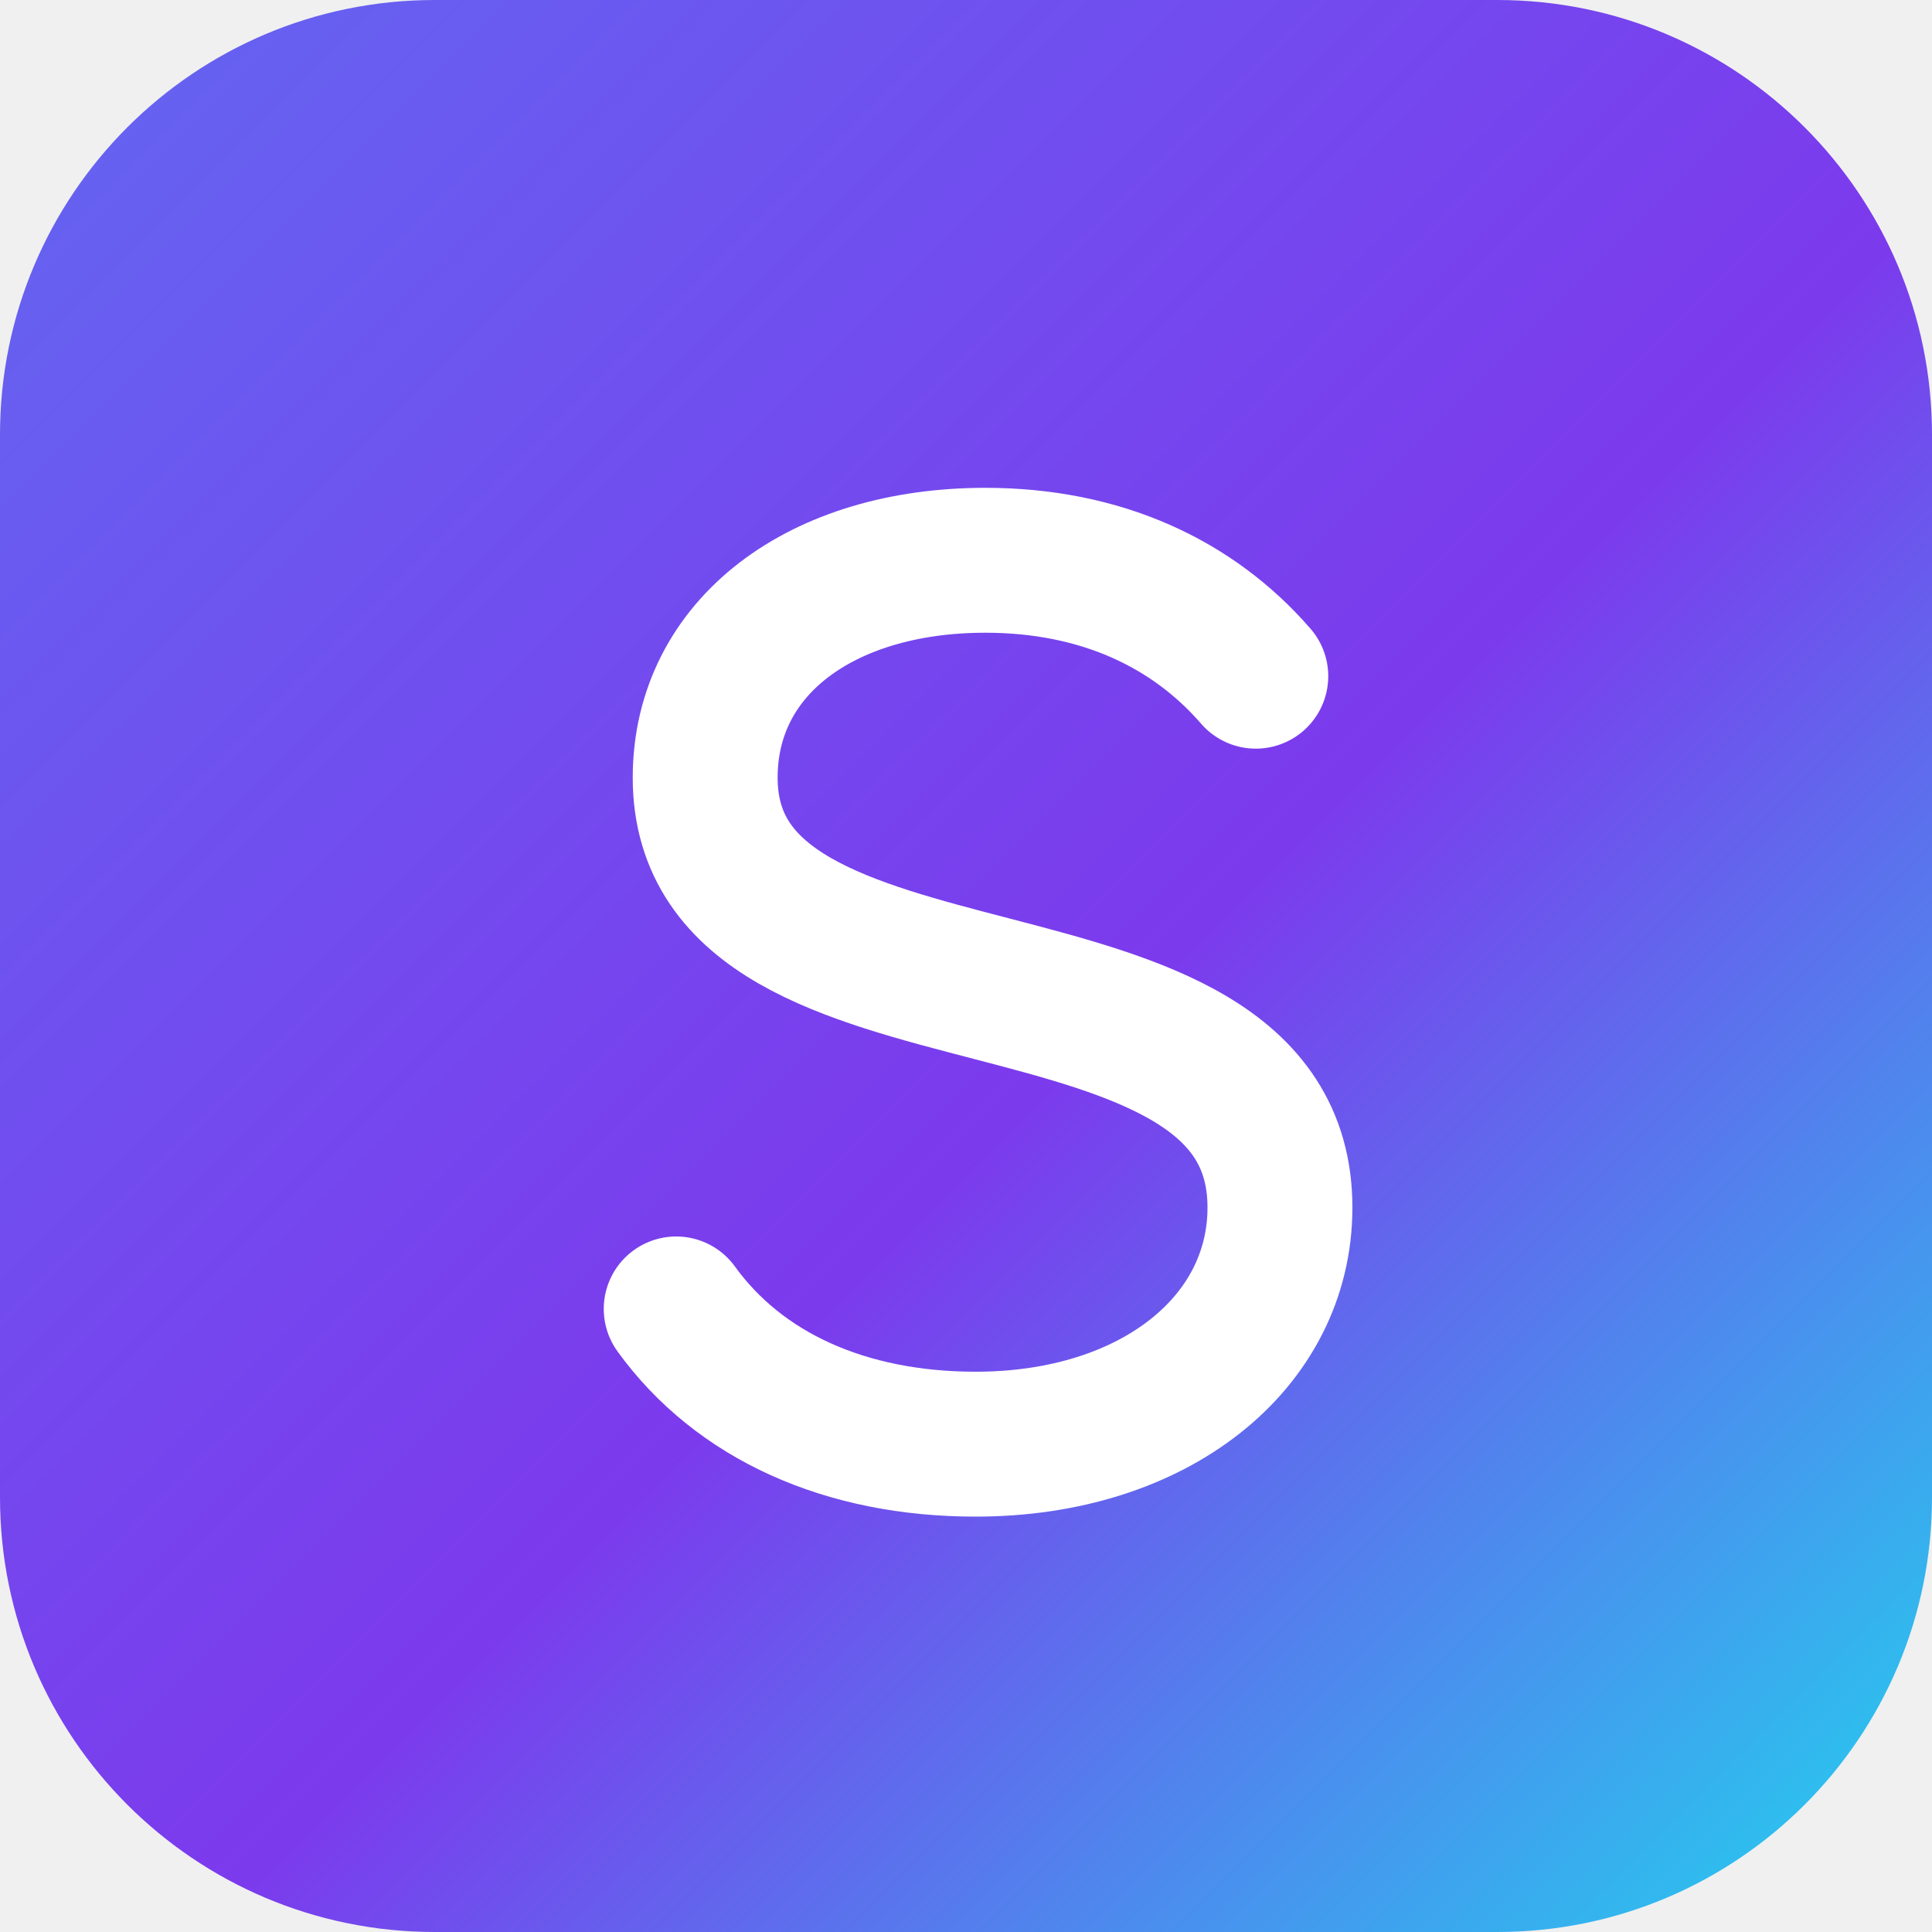
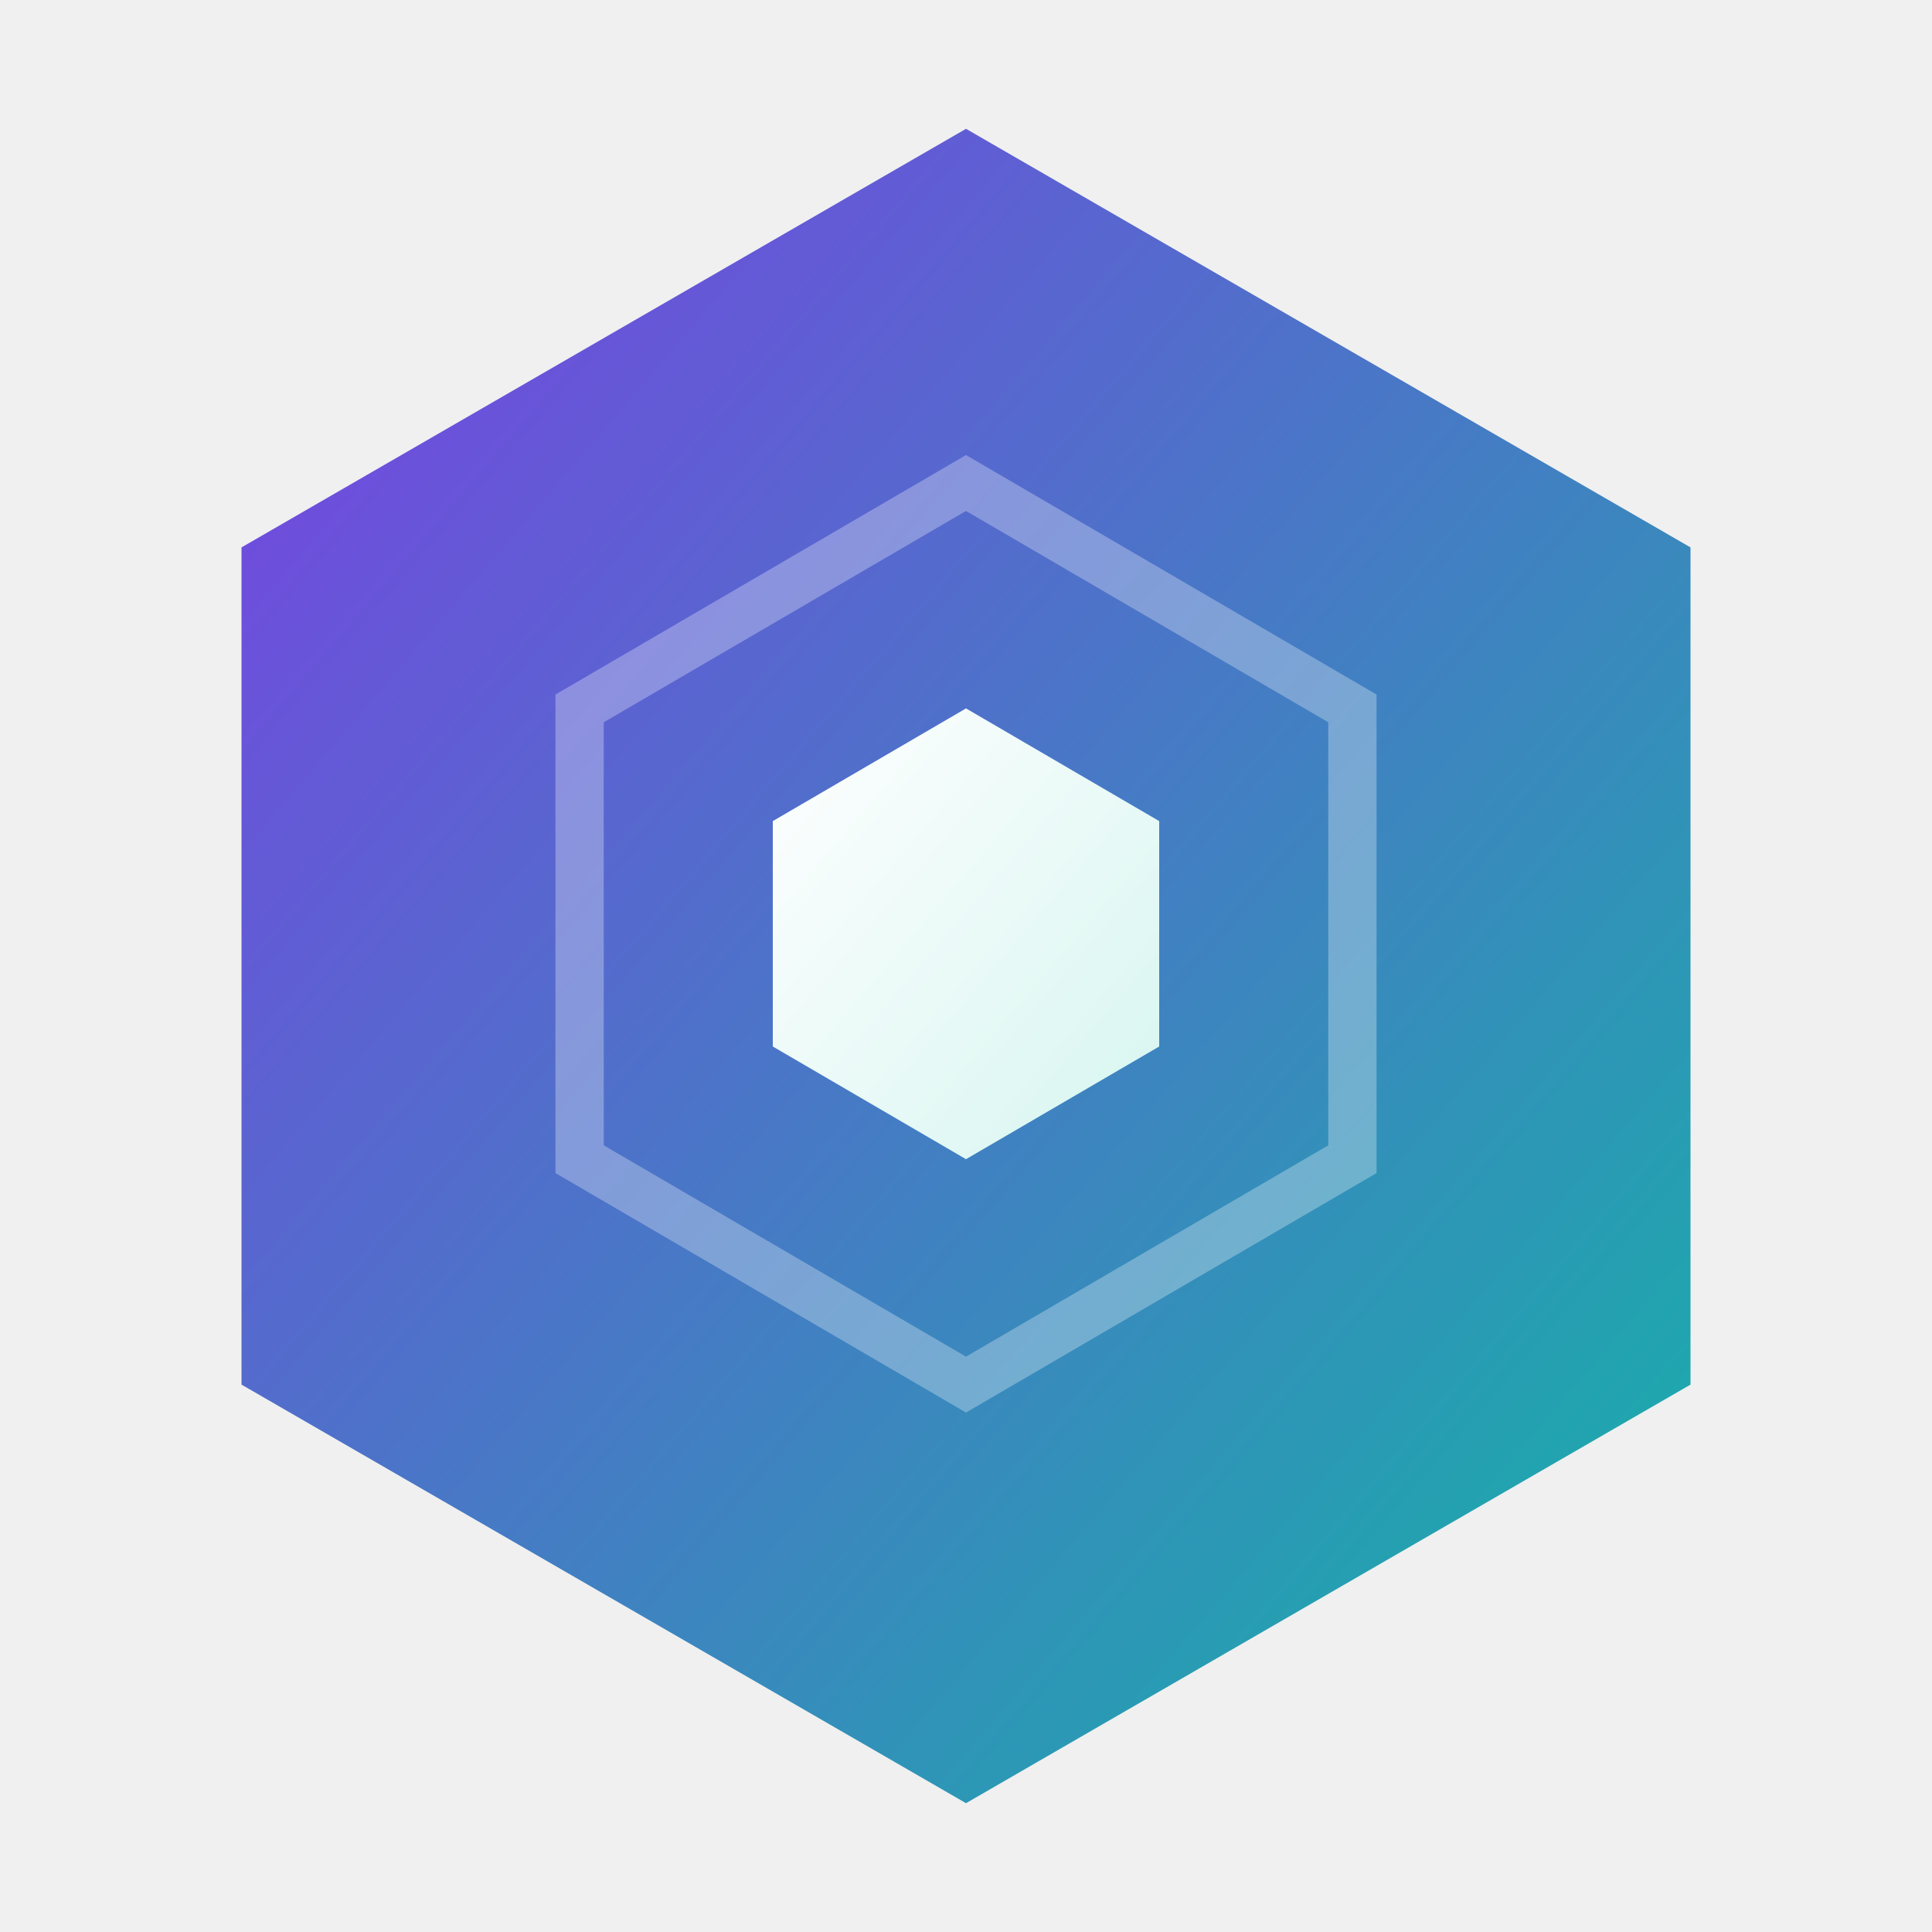
- <svg xmlns="http://www.w3.org/2000/svg" viewBox="0 0 40 40">
-   <rect width="40" height="40" rx="9" fill="url(#g)" />
-   <path d="M26 14c-1.3-1.5-3.2-2.4-5.6-2.4-3.4 0-5.8 1.8-5.8 4.5 0 5.7 11.9 3 11.9 8.9 0 2.8-2.6 4.9-6.3 4.9-2.7 0-4.9-1-6.2-2.8" stroke="#fff" stroke-width="3" stroke-linecap="round" fill="none" />
+ <svg xmlns="http://www.w3.org/2000/svg" viewBox="0 0 120 120" width="512" height="512">
  <defs>
-     <linearGradient id="g" x1="0" y1="0" x2="40" y2="40" gradientUnits="userSpaceOnUse">
-       <stop stop-color="#6366f1" />
-       <stop offset=".55" stop-color="#7c3aed" />
-       <stop offset="1" stop-color="#22d3ee" />
+     <linearGradient id="tg" x1="0" y1="0" x2="1" y2="1">
+       <stop offset="0" stop-color="#7b3fe4" />
+       <stop offset="1" stop-color="#12b5a6" />
+     </linearGradient>
+     <linearGradient id="bg" x1="0" y1="0" x2="1" y2="1">
+       <stop offset="0" stop-color="#ffffff" />
+       <stop offset="1" stop-color="#d6f5f0" />
    </linearGradient>
  </defs>
+   <polygon points="60,8 105,34 105,86 60,112 15,86 15,34" fill="url(#tg)" />
+   <polygon points="60,30 84,44 84,72 60,86 36,72 36,44" fill="none" stroke="#ffffff" stroke-opacity="0.30" stroke-width="3" />
+   <polygon points="60,44 72,51 72,65 60,72 48,65 48,51" fill="url(#bg)" />
</svg>
